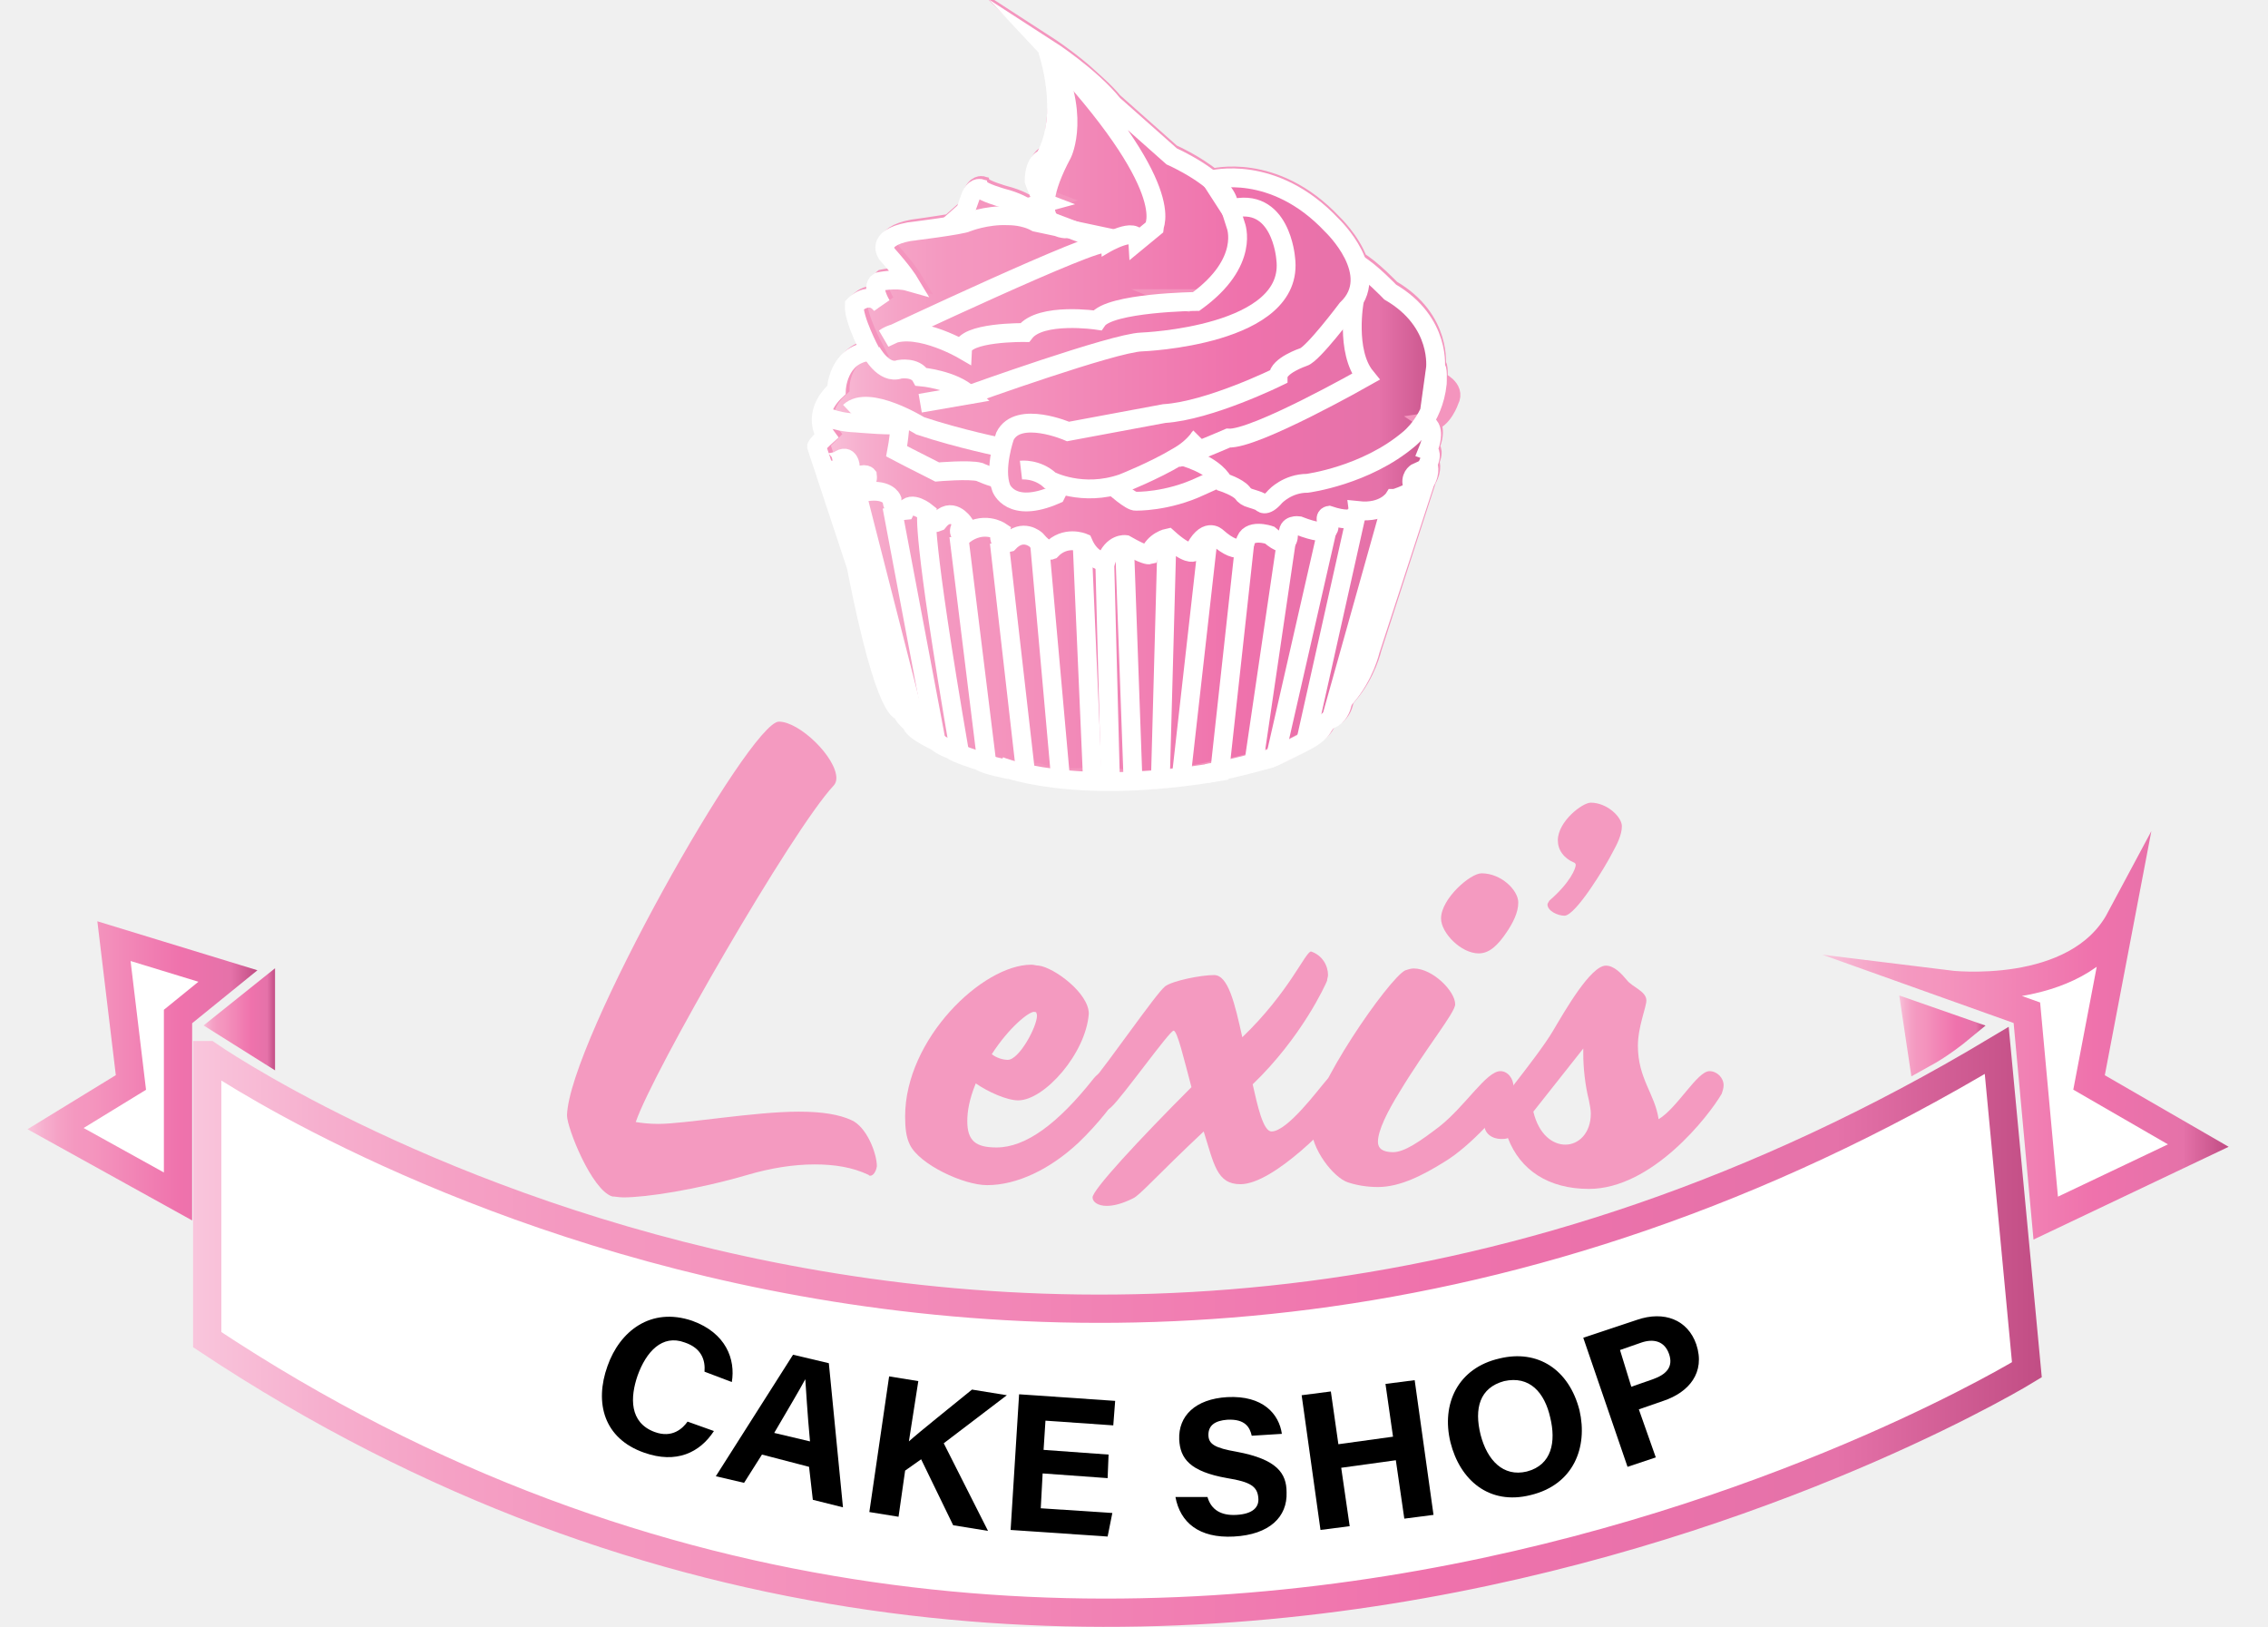
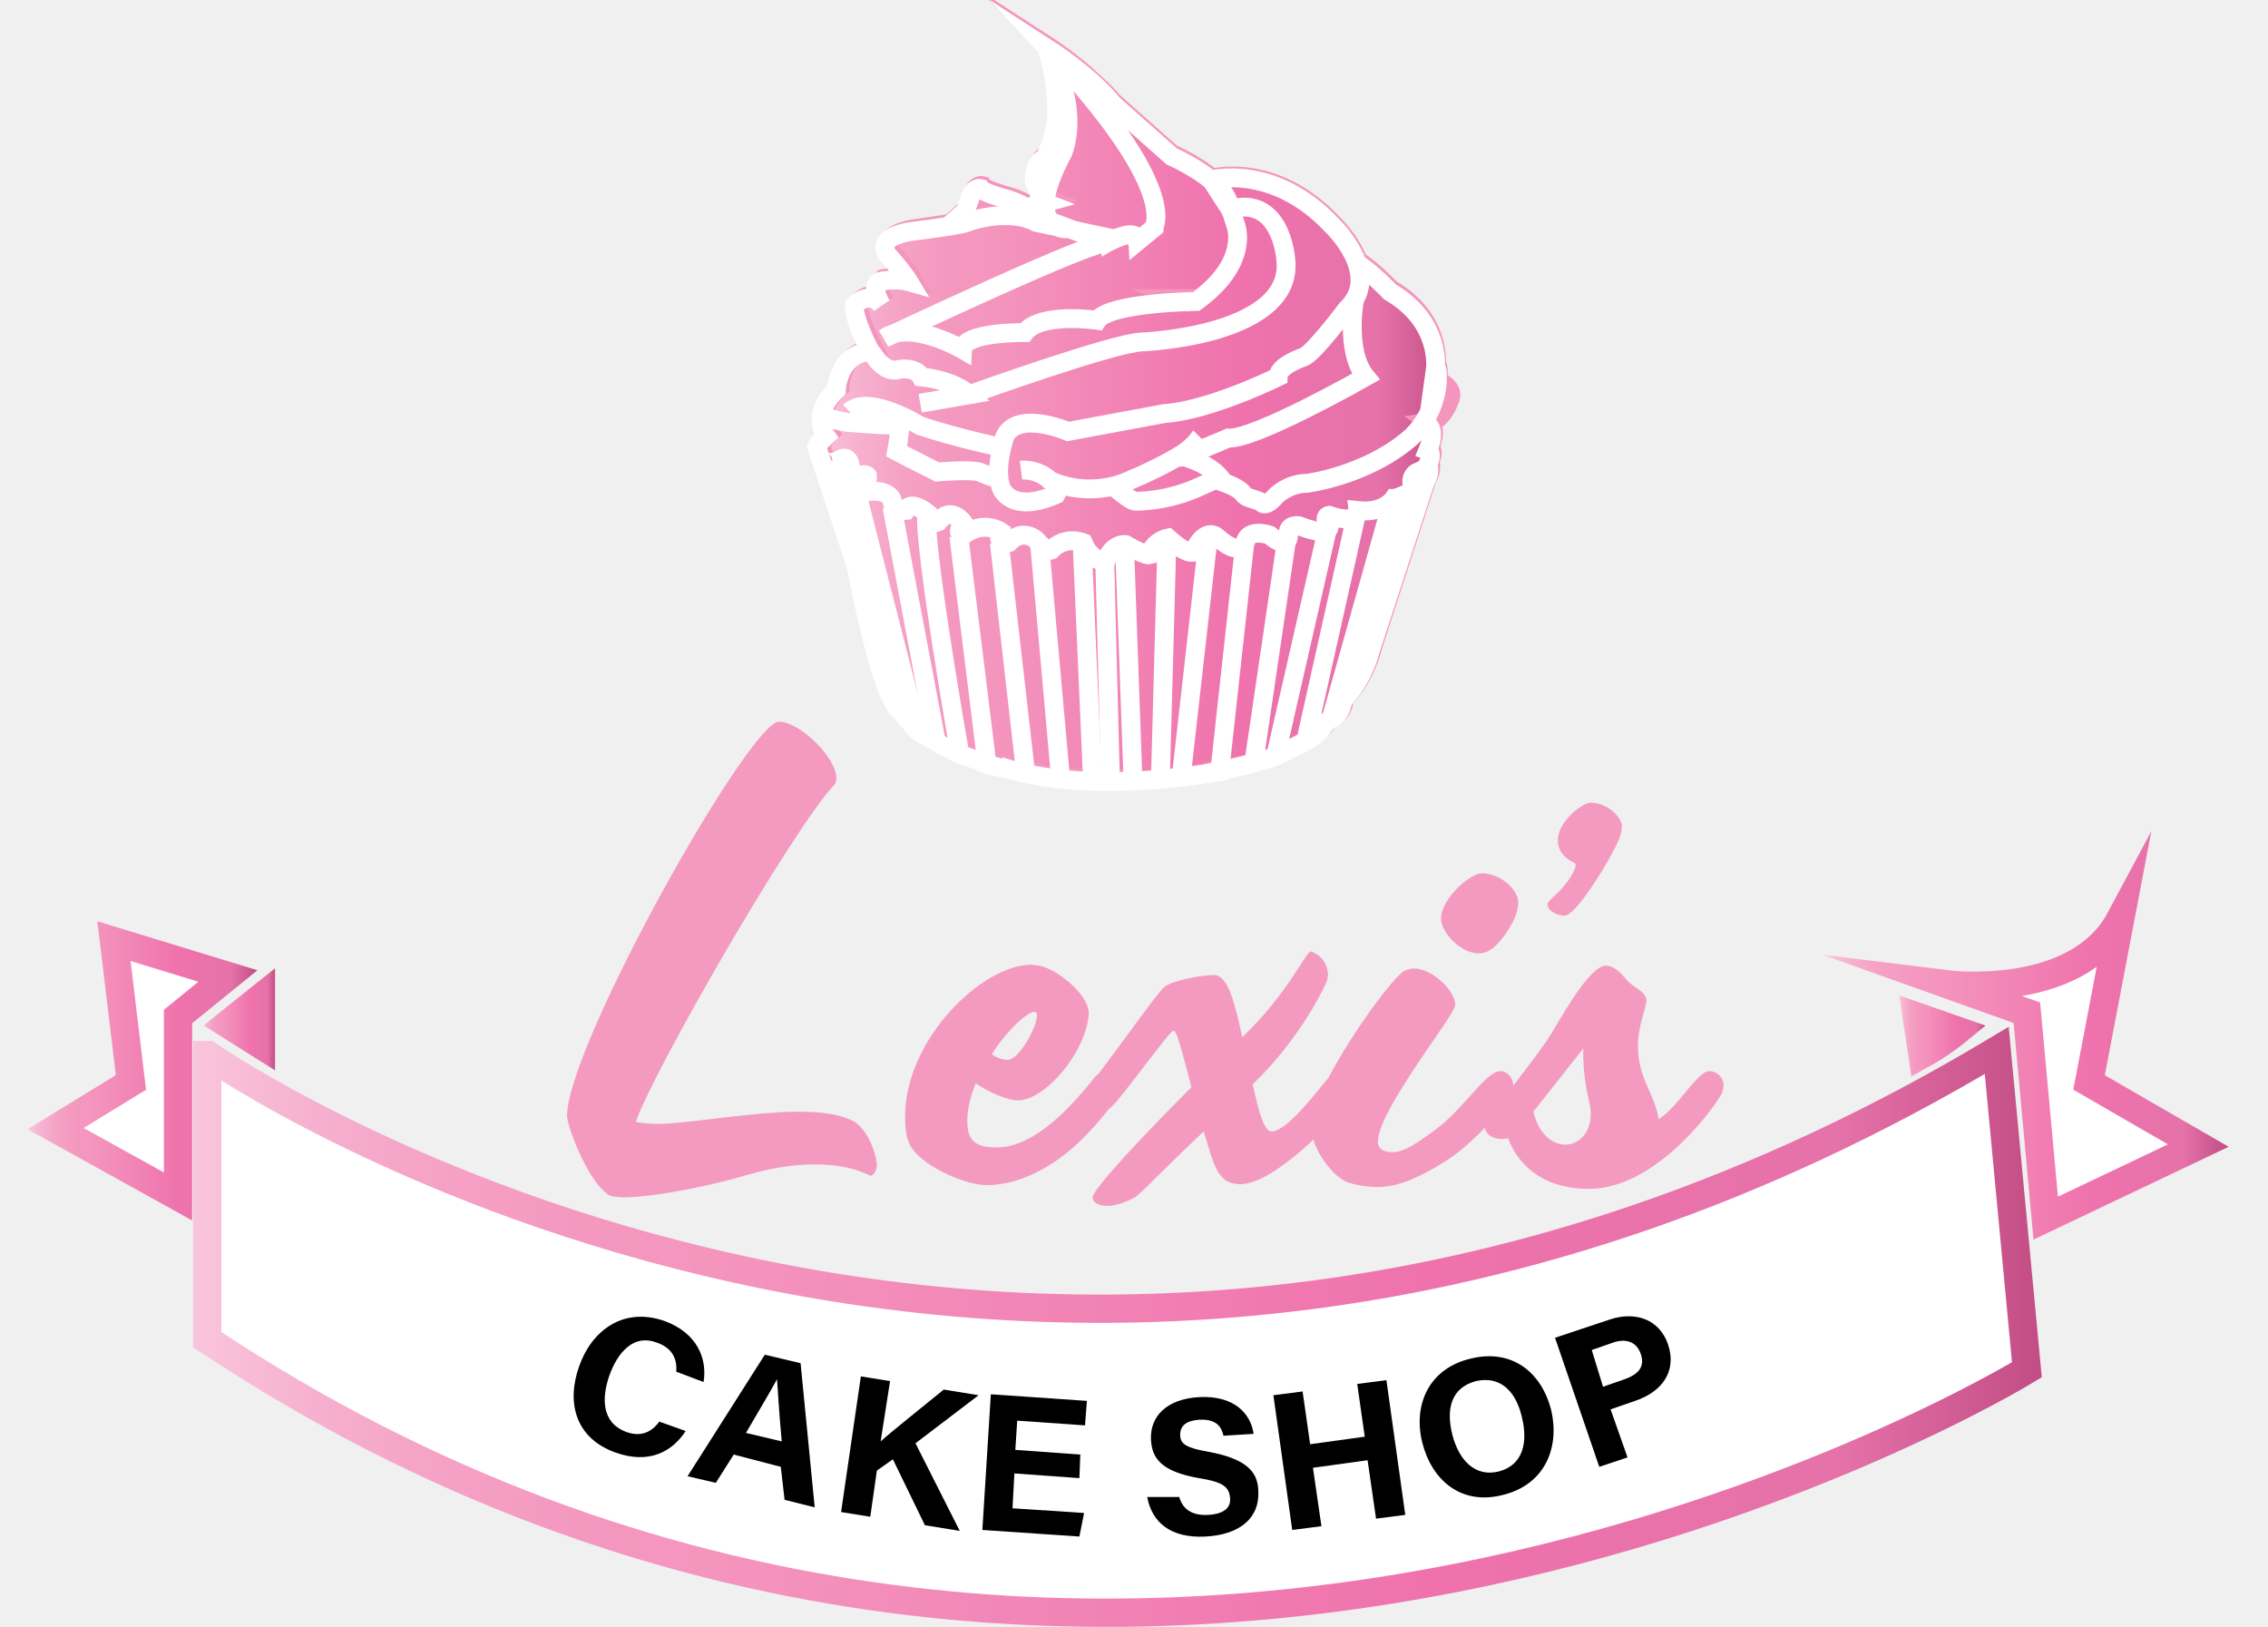
<svg xmlns="http://www.w3.org/2000/svg" version="1.1" x="0px" y="0px" viewBox="0 0 240.8 172.7" style="enable-background:new 0 0 240.8 172.7;" xml:space="preserve">
  <style type="text/css">
	.st0{fill:url(#SVGID_1_);stroke:#F495BE;stroke-width:2;stroke-miterlimit:10;}
	.st1{fill:none;stroke:#FFFFFF;stroke-width:2;stroke-miterlimit:10;}
- 	.st2{fill:#FFFFFF;stroke:url(#SVGID_00000068645288503618268200000011133302248012272051_);stroke-width:3;stroke-miterlimit:10;}
- 	.st3{fill:#FFFFFF;stroke:url(#SVGID_00000022541276546897128470000013867021752223766181_);stroke-width:3;stroke-miterlimit:10;}
- 	.st4{fill:#FFFFFF;stroke:url(#SVGID_00000108294379559691418230000001162205607594864009_);stroke-width:3;stroke-miterlimit:10;}
- 	.st5{fill:#FFFFFF;stroke:url(#SVGID_00000121991471424412265170000001704011184733054108_);stroke-width:3;stroke-miterlimit:10;}
- 	.st6{fill:#FFFFFF;stroke:url(#SVGID_00000123400013945425865450000006787994434513277063_);stroke-width:3;stroke-miterlimit:10;}
+ 	.st2{fill:#FFFFFF;stroke:url(#SVGID_00000072971038414226219850000004718771767869889710_);stroke-width:3;stroke-miterlimit:10;}
+ 	.st3{fill:#FFFFFF;stroke:url(#SVGID_00000052104176096686871280000007112384488018197662_);stroke-width:3;stroke-miterlimit:10;}
+ 	.st4{fill:#FFFFFF;stroke:url(#SVGID_00000124877753931288079880000015469152397947885463_);stroke-width:3;stroke-miterlimit:10;}
+ 	.st5{fill:#FFFFFF;stroke:url(#SVGID_00000013910647245880049700000007021432529293559709_);stroke-width:3;stroke-miterlimit:10;}
+ 	.st6{fill:#FFFFFF;stroke:url(#SVGID_00000146489390741902851440000010415495283485616272_);stroke-width:3;stroke-miterlimit:10;}
	.st7{fill:#F49AC0;}
</style>
  <g id="Layer_2">
</g>
  <g id="Layer_7">
    <g>
      <linearGradient id="SVGID_1_" gradientUnits="userSpaceOnUse" x1="86.846" y1="43.844" x2="153.929" y2="43.844">
        <stop offset="0" style="stop-color:#F9C5DC" />
        <stop offset="3.224864e-03" style="stop-color:#F9C4DB" />
        <stop offset="6.948832e-02" style="stop-color:#F6AFCE" />
        <stop offset="0.137" style="stop-color:#F5A1C5" />
        <stop offset="0.207" style="stop-color:#F498C0" />
        <stop offset="0.281" style="stop-color:#F495BE" />
        <stop offset="0.668" style="stop-color:#EF72AC" />
        <stop offset="0.888" style="stop-color:#E572A9" />
        <stop offset="1" style="stop-color:#C14D84" />
      </linearGradient>
      <path class="st0" d="M152.7,40.4c0,0,0.1-2-0.2-1.5c0,0,0.7-5-4.8-8.2c0,0-2.1-2.2-3.5-3c-0.8-2.2-2.7-4-2.7-4    c-6.2-6.6-12.8-4.8-12.8-4.8c-1.8-1.5-4.3-2.6-4.3-2.6l-6.2-5.5c-0.9-1.1-2.2-2.2-3.3-3.2h0c-1.9-1.6-3.6-2.7-3.6-2.7c0,0,0,0,0,0    c0.5,0.5,0.9,1,1.4,1.5v0l-0.1,1.2c-0.3-0.8-0.7-1.7-1.2-2.7c0.1,0.2,0.8,2.4,1,5.2v0l-0.5,4.6c-0.2,0.6-0.4,1.2-0.7,1.7    c0,0-1.1,0.3-1.1,2.4c0,0,0.7,2.1,1.2,2.3l-2.2,0.6l-1.8,0.8c0.6,0,1.1,0.1,1.7,0.2l-0.5,0.4l-1.2-0.6c-1,0-1.9,0.1-2.6,0.3    l4.4-1.1c0,0-0.9-0.6-2.5-1c0,0-2.1-0.6-2.3-1c0,0-0.7-0.2-1.1,1l-0.5,1.4l-1.8,1.6l2.9-0.7c-0.4,0.1-0.7,0.2-0.7,0.2    c-0.2,0.1-1.1,0.3-2.2,0.5h0c-1.8,0.3-4,0.6-4,0.6c-3.7,0.7-2.3,2.4-2.3,2.4c1.7,1.9,2.3,2.9,2.3,2.9c-1.4-0.4-3.2,0-3.2,0    c-0.9,0.6,0.3,2.5,0.3,2.5c-1.4-1.7-2.9,0-2.9,0c-0.1,1.5,1.7,4.9,1.7,4.9c-3.6,0.3-3.6,4.1-3.6,4.1c-1,0.9-1.5,1.8-1.6,2.6    c-0.2,1.4,0.5,2.3,0.5,2.3c-1,1-1,1.1-1,1.1l0.6,1.8l-0.1,0c0,0.1,0.1,0.2,0.2,0.2L91,59.9c3.1,16.5,4.9,15.4,4.9,15.4    c0,0.4,1,1.3,1,1.3c0,0.2,0.2,0.5,0.5,0.7v0c0.8,0.6,2.1,1.2,2.1,1.2c0.6,0.6,1.7,0.9,1.7,0.9c0,0.1,0.3,0.3,0.7,0.4    c0.9,0.4,2.2,0.8,2.2,0.8c0.1,0.1,0.4,0.2,0.7,0.3c0.9,0.3,2.5,0.6,2.5,0.6c0.2,0.3,2.9,0.5,2.9,0.5c2.1,0.8,4.8,0.5,4.8,0.5    c0.4,0.1,0.7,0.2,1.1,0.2c1.4,0.2,2.7-0.1,2.7-0.1c0.5,0.1,1.1,0.2,1.7,0.2c1.6,0,3.5-0.2,5-0.4c1.6-0.2,2.8-0.5,2.8-0.5    c0.4-0.1,0.8-0.1,1.3-0.2c1.2-0.2,2.5-0.6,3.5-0.8c1.2-0.3,2-0.6,2-0.6c0.1,0,0.2-0.1,0.3-0.1c1.3-0.5,3.2-1.6,3.2-1.6    c1.4-0.8,1.9-1.3,2.1-1.7c0.1-0.3,0.4-0.5,0.7-0.7c0.9-0.4,1.2-1.2,1.3-1.7c0.1-0.3,0.2-0.5,0.4-0.7c2-2.3,2.6-5,2.6-5l5.8-17.9    c0.7-1.2,0.3-1.9,0.3-1.9c0.6-1.3,0-1.5,0-1.5c0.9-2.1,0-2.7,0-2.7c1.4-0.2,2.1-2.3,2.1-2.3C154.6,41.2,152.7,40.4,152.7,40.4z     M125.8,31.9l-0.5-0.2c0.2,0,0.4,0,0.6,0L125.8,31.9z" />
      <path class="st1" d="M111.3,5.2c0,0,4.5,2.9,6.9,5.9l6.2,5.5c0,0,5.2,2.3,6,4.8c0.8,2.5,0.8,2.5,0.8,2.5s1.6,3.9-4.2,8.1    c0,0-9.2,0.1-10.5,2c0,0-6-0.9-7.7,1.3c0,0-6.5-0.1-6.6,1.8c0,0-5.5-3.2-8.3-1.2c0,0,22.9-10.8,23.4-10c0,0,3.4-2,3.5-0.3l1.7-1.4    C122.5,24,125.3,20.1,111.3,5.2z" />
      <line class="st1" x1="111.5" y1="23.5" x2="117.3" y2="25.7" />
      <path class="st1" d="M92.5,37.3c0,0,1.3,2.5,3,1.9c0,0,1.7-0.3,2.3,0.8c0,0,3.4,0.3,5.1,1.9l-5.2,0.9" />
      <path class="st1" d="M102.9,41.9c0,0,15.3-5.5,18.3-5.6c0,0,16.4-0.6,15.3-8.9c0,0-0.5-6.7-5.9-5.2l-2-3.1c0,0,6.6-1.8,12.8,4.8    c0,0,5.5,5.2,1.6,8.9c0,0-3.6,4.8-4.6,5.1c0,0-2.7,0.9-2.7,2.1c0,0-7.3,3.6-12.1,3.9l-10.2,1.9c0,0-5.3-2.3-6.7,0.5    c0,0-1.2,3.4-0.4,5.5c0,0,1,2.8,5.8,0.7l0.5-1" />
      <path class="st1" d="M108.4,49.9c0,0,1.7-0.2,3.1,1.1c0,0,3.4,1.8,7.7,0.3c0,0,3.3-1.3,5.8-2.8c0.9-0.5,1.6-1.1,2.1-1.7    c0.1-0.1,0.2-0.3,0.3-0.4" />
      <path class="st1" d="M106.4,47.5c0,0-4.5-0.9-8.7-2.3c0,0-5.5-3.4-7.5-1.5" />
      <path class="st1" d="M87.3,44c0,0,1.1,0.8,3.6,0.9c0,0,4.5,0.4,4.6,0.1" />
      <path class="st1" d="M95.6,44c0,0,0,1.8-0.4,3.9c0,0,1.9,1,4.3,2.2c0,0,3.4-0.3,4.5,0c0,0,1.3,0.6,2.1,0.7" />
      <path class="st1" d="M129.5,50.7l-2,0.9c-3.6,1.7-6.9,1.6-6.9,1.6c-0.5,0.1-2.4-1.6-2.4-1.6" />
      <path class="st1" d="M143.8,31.9c0,0-1,5.4,1.2,8.1c0,0-11.8,6.7-14.6,6.5c0,0-3.9,1.7-5.4,2.1" />
      <path class="st1" d="M125.4,48.4c0,0,3.4,0.8,4.5,2.8c0,0,1.5,0.5,2,1.1c0.2,0.3,0.5,0.5,0.9,0.6c0.3,0.1,0.7,0.2,1.1,0.4    c0,0,0.4,0.7,1.5-0.6c0,0,1.3-1.4,3.4-1.4c0,0,6.2-0.8,10.8-4.7c0,0,2.6-2,3-5.9c0,0,0.1-2-0.2-1.5c0,0,0.7-5-4.8-8.2    c0,0-2.1-2.2-3.5-3" />
      <path class="st1" d="M107.2,81.7c0,0-2.7-0.5-3.1-0.9c0,0-2.9-0.9-3-1.2c0,0-1-0.3-1.7-0.9c0,0-2.6-1.2-2.6-1.9c0,0-1-0.8-1-1.3    c0,0-1.7,1-4.9-15.4l-4.2-12.7c0,0,0-0.2,1-1.1c0,0-1.7-2.3,1.1-4.9c0,0,0.1-3.8,3.6-4.1c0,0-1.8-3.4-1.7-4.9c0,0,1.6-1.7,2.9,0    c0,0-1.2-1.9-0.3-2.5c0,0,1.8-0.4,3.2,0c0,0-0.6-1-2.3-2.9c0,0-1.4-1.7,2.3-2.4c0,0,5.7-0.7,6.2-1c0,0,2-0.8,4.3-0.7    c1,0,2.1,0.2,3,0.7l3.3,0.7c0,0-4.9,0.2-0.5-8c0,0,2.1-4.3-1.6-11c0,0,2.4,6.8-0.3,11.5c0,0-1.1,0.3-1.1,2.4c0,0,0.7,2.1,1.2,2.3    l-2.2,0.6l-1.8,0.8" />
      <path class="st1" d="M151.6,45.1c0,0,0.9,0.5,0,2.7c0,0,0.6,0.2,0,1.5c0,0,0.4,0.7-0.3,1.9L145.5,69c0,0-0.6,2.7-2.6,5    c-0.2,0.2-0.3,0.4-0.4,0.7c-0.1,0.5-0.4,1.3-1.3,1.7c-0.3,0.1-0.5,0.4-0.7,0.7c-0.2,0.4-0.7,1-2.1,1.7c0,0-2.3,1.2-3.5,1.7    c0,0-4.2,1.2-6.8,1.6" />
      <path class="st1" d="M108.9,22c0,0-0.9-0.6-2.5-1c0,0-2.1-0.6-2.3-1c0,0-0.7-0.2-1.1,1l-0.5,1.4l-1.8,1.6" />
      <path class="st1" d="M151.3,51.1l-0.8-1c0,0-0.7,0.3-0.6,1.2c0,0,0.9,0.5-0.5,1.1c0,0-1.1,0.5-1.4,0.5c0,0-1,1.6-3.8,1.3    c0,0,0.2,1.6-3.1,0.5c0,0-0.7,0.1,0,1.1c0,0,0.4,1.4-3.2,0c0,0-1.3-0.2-1.1,1c0,0,0.1,1.8-2,0c0,0-2.3-0.8-2.6,0.8    c0,0-0.4,1.7-3-0.6c0,0-1.2-1.2-2.5,1.6c0,0-0.6,0.4-2.7-1.5c0,0-1.5,0.3-2,1.8c0,0-0.4,0.1-2.5-1.1c0,0-1.4-0.2-2.1,1.8    c0,0-1.5,0.1-2.4-2c0,0-1.9-0.8-3.4,0.8c0,0-0.5,0.2-1.6-1.1c0,0-1.4-1.3-2.9,0.3c0,0-1.3,0.4-0.9-1.2c0,0-1.8-1.2-3.9,0.4    c0,0-1-0.1,0-1.3c0,0-1.3-1.9-2.7-0.1c0,0-1.4,0.6-1.2-1c0,0-1.7-1.4-2.3-0.2c0,0-1.4,0.2-1.4-1.2c0,0-0.5-1.3-3.2-0.7    c0,0-1,0.1,0-0.8c0,0,0.7-0.2,0.6-1c0,0-0.4-0.5-1.8,0.5c0,0-2-0.3,0-1.4c0,0-0.1-1.6-1.3-0.7c0,0-1.6,0.5-1.6,0" />
      <line class="st1" x1="150.1" y1="51.9" x2="143.5" y2="73.3" />
      <line class="st1" x1="147.9" y1="52.9" x2="141.3" y2="76.4" />
      <line class="st1" x1="144.1" y1="54.2" x2="138.6" y2="78.8" />
      <line class="st1" x1="140.9" y1="56.3" x2="135.4" y2="80.4" />
      <line class="st1" x1="136.6" y1="57.3" x2="133.1" y2="81.1" />
      <path class="st1" d="M106.1,81.3c0,0,7.6,3.3,23.4,0.6l2.7-24.6" />
      <line class="st1" x1="128.3" y1="56.9" x2="125.4" y2="82.6" />
      <line class="st1" x1="123.9" y1="57.2" x2="123.2" y2="82.8" />
      <line class="st1" x1="119.4" y1="58" x2="120.3" y2="83" />
      <line class="st1" x1="117.3" y1="59.8" x2="117.9" y2="82.8" />
      <line class="st1" x1="114.9" y1="57.8" x2="116" y2="83" />
      <line class="st1" x1="110.4" y1="58" x2="112.6" y2="82.6" />
      <line class="st1" x1="106.1" y1="57.6" x2="108.9" y2="82.1" />
      <line class="st1" x1="101.8" y1="56.9" x2="104.8" y2="81.2" />
      <path class="st1" d="M98.4,54.6c0,0-0.6,1.6,3.5,25.4" />
      <line class="st1" x1="94.7" y1="53.8" x2="99.4" y2="78.7" />
      <line class="st1" x1="91" y1="52.5" x2="97.4" y2="77.5" />
      <line class="st1" x1="89.4" y1="50.7" x2="95.8" y2="75.6" />
    </g>
  </g>
  <g id="Layer_3">
-     <linearGradient id="SVGID_00000122688808363020225160000001209328772259193259_" gradientUnits="userSpaceOnUse" x1="20.625" y1="140.826" x2="216.89" y2="140.826">
+     <linearGradient id="SVGID_00000183932883337951969850000017269345833354459540_" gradientUnits="userSpaceOnUse" x1="20.625" y1="140.826" x2="216.89" y2="140.826">
      <stop offset="0" style="stop-color:#F9C5DC" />
      <stop offset="3.224864e-03" style="stop-color:#F9C4DB" />
      <stop offset="6.948832e-02" style="stop-color:#F6AFCE" />
      <stop offset="0.137" style="stop-color:#F5A1C5" />
      <stop offset="0.207" style="stop-color:#F498C0" />
      <stop offset="0.281" style="stop-color:#F495BE" />
      <stop offset="0.668" style="stop-color:#EF72AC" />
      <stop offset="0.888" style="stop-color:#E572A9" />
      <stop offset="1" style="stop-color:#C14D84" />
    </linearGradient>
-     <path style="fill:#FFFFFF;stroke:url(#SVGID_00000122688808363020225160000001209328772259193259_);stroke-width:3;stroke-miterlimit:10;" d="   M22.1,112c0,0,87.4,60.9,189.9-0.5l3.2,33.9c0,0-97.9,60.1-193.2-3.2V112z" />
-     <linearGradient id="SVGID_00000030457505924434515950000008163776950797182631_" gradientUnits="userSpaceOnUse" x1="201.599" y1="109.982" x2="210.814" y2="109.982">
+     <path style="fill:#FFFFFF;stroke:url(#SVGID_00000183932883337951969850000017269345833354459540_);stroke-width:3;stroke-miterlimit:10;" d="   M22.1,112c0,0,87.4,60.9,189.9-0.5l3.2,33.9c0,0-97.9,60.1-193.2-3.2V112z" />
+     <linearGradient id="SVGID_00000060024106771433614470000004074799334347903897_" gradientUnits="userSpaceOnUse" x1="201.599" y1="109.982" x2="210.814" y2="109.982">
      <stop offset="0" style="stop-color:#F9C5DC" />
      <stop offset="3.224864e-03" style="stop-color:#F9C4DB" />
      <stop offset="6.948832e-02" style="stop-color:#F6AFCE" />
      <stop offset="0.137" style="stop-color:#F5A1C5" />
      <stop offset="0.207" style="stop-color:#F498C0" />
      <stop offset="0.281" style="stop-color:#F495BE" />
      <stop offset="0.668" style="stop-color:#EF72AC" />
      <stop offset="0.888" style="stop-color:#E572A9" />
      <stop offset="1" style="stop-color:#C14D84" />
    </linearGradient>
-     <path style="fill:#FFFFFF;stroke:url(#SVGID_00000030457505924434515950000008163776950797182631_);stroke-width:3;stroke-miterlimit:10;" d="   M203.5,107.9l4.3,1.5c0,0-1.7,1.4-3.7,2.5L203.5,107.9z" />
-     <linearGradient id="SVGID_00000106839192743337550130000008950039418609680571_" gradientUnits="userSpaceOnUse" x1="21.523" y1="108.211" x2="29.227" y2="108.211">
+     <path style="fill:#FFFFFF;stroke:url(#SVGID_00000060024106771433614470000004074799334347903897_);stroke-width:3;stroke-miterlimit:10;" d="   M203.5,107.9l4.3,1.5c0,0-1.7,1.4-3.7,2.5L203.5,107.9z" />
+     <linearGradient id="SVGID_00000134930590131506280590000006085620458218380712_" gradientUnits="userSpaceOnUse" x1="21.523" y1="108.211" x2="29.227" y2="108.211">
      <stop offset="0" style="stop-color:#F9C5DC" />
      <stop offset="3.224864e-03" style="stop-color:#F9C4DB" />
      <stop offset="6.948832e-02" style="stop-color:#F6AFCE" />
      <stop offset="0.137" style="stop-color:#F5A1C5" />
      <stop offset="0.207" style="stop-color:#F498C0" />
      <stop offset="0.281" style="stop-color:#F495BE" />
      <stop offset="0.668" style="stop-color:#EF72AC" />
      <stop offset="0.888" style="stop-color:#E572A9" />
      <stop offset="1" style="stop-color:#C14D84" />
    </linearGradient>
-     <polygon style="fill:#FFFFFF;stroke:url(#SVGID_00000106839192743337550130000008950039418609680571_);stroke-width:3;stroke-miterlimit:10;" points="   24.2,108.7 27.7,110.9 27.7,105.9  " />
-     <linearGradient id="SVGID_00000041266920784809315670000008205277113325082539_" gradientUnits="userSpaceOnUse" x1="193.772" y1="109.93" x2="236.532" y2="109.93">
+     <polygon style="fill:#FFFFFF;stroke:url(#SVGID_00000134930590131506280590000006085620458218380712_);stroke-width:3;stroke-miterlimit:10;" points="   24.2,108.7 27.7,110.9 27.7,105.9  " />
+     <linearGradient id="SVGID_00000090282202603455379260000017430813261460945319_" gradientUnits="userSpaceOnUse" x1="193.772" y1="109.93" x2="236.532" y2="109.93">
      <stop offset="0" style="stop-color:#F9C5DC" />
      <stop offset="3.224864e-03" style="stop-color:#F9C4DB" />
      <stop offset="6.948832e-02" style="stop-color:#F6AFCE" />
      <stop offset="0.137" style="stop-color:#F5A1C5" />
      <stop offset="0.207" style="stop-color:#F498C0" />
      <stop offset="0.281" style="stop-color:#F495BE" />
      <stop offset="0.668" style="stop-color:#EF72AC" />
      <stop offset="0.888" style="stop-color:#E572A9" />
      <stop offset="1" style="stop-color:#C14D84" />
    </linearGradient>
-     <path style="fill:#FFFFFF;stroke:url(#SVGID_00000041266920784809315670000008205277113325082539_);stroke-width:3;stroke-miterlimit:10;" d="   M206.8,104.5c0,0,13.7,1.7,18.3-6.9l-3.3,17.3l11.6,6.7l-16.2,7.7l-2-21.8L206.8,104.5z" />
-     <linearGradient id="SVGID_00000031903406835356987810000017822840161987253436_" gradientUnits="userSpaceOnUse" x1="2.961" y1="113.702" x2="27.258" y2="113.702">
+     <path style="fill:#FFFFFF;stroke:url(#SVGID_00000090282202603455379260000017430813261460945319_);stroke-width:3;stroke-miterlimit:10;" d="   M206.8,104.5c0,0,13.7,1.7,18.3-6.9l-3.3,17.3l11.6,6.7l-16.2,7.7l-2-21.8L206.8,104.5z" />
+     <linearGradient id="SVGID_00000044882515832890839320000011733698748284367544_" gradientUnits="userSpaceOnUse" x1="2.961" y1="113.702" x2="27.258" y2="113.702">
      <stop offset="0" style="stop-color:#F9C5DC" />
      <stop offset="3.224864e-03" style="stop-color:#F9C4DB" />
      <stop offset="6.948832e-02" style="stop-color:#F6AFCE" />
      <stop offset="0.137" style="stop-color:#F5A1C5" />
      <stop offset="0.207" style="stop-color:#F498C0" />
      <stop offset="0.281" style="stop-color:#F495BE" />
      <stop offset="0.668" style="stop-color:#EF72AC" />
      <stop offset="0.888" style="stop-color:#E572A9" />
      <stop offset="1" style="stop-color:#C14D84" />
    </linearGradient>
-     <polygon style="fill:#FFFFFF;stroke:url(#SVGID_00000031903406835356987810000017822840161987253436_);stroke-width:3;stroke-miterlimit:10;" points="   24.2,103.6 18.9,107.9 18.9,127 5.9,119.8 13.9,114.9 12.1,99.9  " />
+     <polygon style="fill:#FFFFFF;stroke:url(#SVGID_00000044882515832890839320000011733698748284367544_);stroke-width:3;stroke-miterlimit:10;" points="   24.2,103.6 18.9,107.9 18.9,127 5.9,119.8 13.9,114.9 12.1,99.9  " />
    <g>
-       <path d="M75.8,151.9c-1.5,2.3-4,3.5-7.4,2.3c-4.3-1.5-5.3-5.3-3.9-9.2c1.3-3.7,4.6-6.3,9-4.8c3.6,1.3,4.6,4.1,4.2,6.5l-2.9-1.1    c0.1-1.2-0.3-2.5-2.1-3.1c-2.4-0.9-4.1,1-5,3.5c-0.8,2.3-0.9,5,1.8,6c1.9,0.7,3-0.4,3.5-1.1L75.8,151.9z" />
-       <path d="M80.9,154.4l-1.9,3l-3-0.7l8.2-12.9l3.8,0.9l1.5,15.3l-3.2-0.8l-0.4-3.5L80.9,154.4z M86,153c-0.3-3.2-0.4-5.3-0.5-6.6    l0,0c-0.7,1.3-1.9,3.3-3.3,5.7L86,153z" />
-       <path d="M94.4,146.1l3.1,0.5l-1,6.4c1.1-1,4.5-3.7,6.7-5.5l3.7,0.6l-6.7,5.1l4.7,9.3l-3.7-0.6l-3.4-7l-1.7,1.2l-0.7,4.9l-3.1-0.5    L94.4,146.1z" />
-       <path d="M117.6,156.9l-6.9-0.5l-0.2,3.7l7.6,0.5l-0.5,2.5l-10.3-0.7l0.9-14.4l10.2,0.7l-0.2,2.6l-7.2-0.5l-0.2,3.1l6.9,0.5    L117.6,156.9z" />
-       <path d="M128.2,158.9c0.4,1.4,1.5,2,3.1,1.9c1.7-0.1,2.4-0.8,2.3-1.8c-0.1-1.2-0.8-1.7-3.3-2.1c-4-0.7-5-2.1-5.1-4.1    c-0.1-2.5,1.7-4.3,5.1-4.5c3.8-0.2,5.5,1.8,5.8,3.9l-3.2,0.2c-0.2-0.9-0.7-1.8-2.6-1.7c-1.3,0.1-2,0.6-2,1.6c0,1,0.7,1.4,3,1.8    c4.3,0.8,5.3,2.3,5.3,4.3c0.1,2.6-1.8,4.5-5.6,4.7c-3.7,0.2-5.7-1.5-6.2-4.2L128.2,158.9z" />
-       <path d="M138.2,148.1l3.1-0.4l0.8,5.6l5.8-0.8l-0.8-5.6l3.1-0.4l2,14.3l-3.1,0.4l-0.9-6.2l-5.8,0.8l0.9,6.2l-3.1,0.4L138.2,148.1z    " />
-       <path d="M167.7,149.7c0.9,3.9-0.6,7.9-5.2,9c-4.4,1.1-7.5-1.6-8.5-5.6c-1-4.1,0.8-7.9,5.2-8.9    C163.3,143.2,166.6,145.4,167.7,149.7z M157.2,152.3c0.7,2.7,2.4,4.5,4.9,3.9c2.7-0.7,3.1-3.2,2.5-5.7c-0.6-2.7-2.2-4.5-4.9-3.9    C157.1,147.3,156.5,149.5,157.2,152.3z" />
-       <path d="M168.1,142l5.7-1.9c2.9-1,5.4,0,6.3,2.6c1,3-0.8,5.1-3.5,6l-2.6,0.9l1.8,5.1l-3,1L168.1,142z M173.2,147.2l2.3-0.8    c1.4-0.5,2.2-1.3,1.7-2.7c-0.5-1.4-1.7-1.6-2.9-1.2l-2.3,0.8L173.2,147.2z" />
+       <path d="M72.8,151.9c-1.5,2.3-4,3.5-7.4,2.3c-4.3-1.5-5.3-5.3-3.9-9.2c1.3-3.7,4.6-6.3,9-4.8c3.6,1.3,4.6,4.1,4.2,6.5l-2.9-1.1    c0.1-1.2-0.3-2.5-2.1-3.1c-2.4-0.9-4.1,1-5,3.5c-0.8,2.3-0.9,5,1.8,6c1.9,0.7,3-0.4,3.5-1.1L72.8,151.9z" />
+       <path d="M77.9,154.4l-1.9,3l-3-0.7l8.2-12.9l3.8,0.9l1.5,15.3l-3.2-0.8l-0.4-3.5L77.9,154.4z M83,153c-0.3-3.2-0.4-5.3-0.5-6.6    l0,0c-0.7,1.3-1.9,3.3-3.3,5.7L83,153z" />
+       <path d="M91.4,146.1l3.1,0.5l-1,6.4c1.1-1,4.5-3.7,6.7-5.5l3.7,0.6l-6.7,5.1l4.7,9.3l-3.7-0.6l-3.4-7l-1.7,1.2l-0.7,4.9l-3.1-0.5    L91.4,146.1z" />
+       <path d="M114.6,156.9l-6.9-0.5l-0.2,3.7l7.6,0.5l-0.5,2.5l-10.3-0.7l0.9-14.4l10.2,0.7l-0.2,2.6l-7.2-0.5l-0.2,3.1l6.9,0.5    L114.6,156.9z" />
+       <path d="M125.2,158.9c0.4,1.4,1.5,2,3.1,1.9c1.7-0.1,2.4-0.8,2.3-1.8c-0.1-1.2-0.8-1.7-3.3-2.1c-4-0.7-5-2.1-5.1-4.1    c-0.1-2.5,1.7-4.3,5.1-4.5c3.8-0.2,5.5,1.8,5.8,3.9l-3.2,0.2c-0.2-0.9-0.7-1.8-2.6-1.7c-1.3,0.1-2,0.6-2,1.6c0,1,0.7,1.4,3,1.8    c4.3,0.8,5.3,2.3,5.3,4.3c0.1,2.6-1.8,4.5-5.6,4.7c-3.7,0.2-5.7-1.5-6.2-4.2L125.2,158.9z" />
+       <path d="M135.2,148.1l3.1-0.4l0.8,5.6l5.8-0.8l-0.8-5.6l3.1-0.4l2,14.3l-3.1,0.4l-0.9-6.2l-5.8,0.8l0.9,6.2l-3.1,0.4L135.2,148.1z    " />
+       <path d="M164.7,149.7c0.9,3.9-0.6,7.9-5.2,9c-4.4,1.1-7.5-1.6-8.5-5.6c-1-4.1,0.8-7.9,5.2-8.9    C160.3,143.2,163.6,145.4,164.7,149.7z M154.2,152.3c0.7,2.7,2.4,4.5,4.9,3.9c2.7-0.7,3.1-3.2,2.5-5.7c-0.6-2.7-2.2-4.5-4.9-3.9    C154.1,147.3,153.5,149.5,154.2,152.3z" />
+       <path d="M165.1,142l5.7-1.9c2.9-1,5.4,0,6.3,2.6c1,3-0.8,5.1-3.5,6l-2.6,0.9l1.8,5.1l-3,1L165.1,142z M170.2,147.2l2.3-0.8    c1.4-0.5,2.2-1.3,1.7-2.7c-0.5-1.4-1.7-1.6-2.9-1.2l-2.3,0.8L170.2,147.2z" />
    </g>
  </g>
  <g id="Layer_6">
</g>
  <g id="Layer_8">
    <g>
      <path class="st7" d="M92.4,124.8c-0.1,0-0.1,0-0.2-0.1c-1.7-0.8-3.6-1.1-5.7-1.1c-2.3,0-4.7,0.4-7.1,1.1    c-5.5,1.6-10.8,2.4-13.2,2.4c-0.5,0-0.9-0.1-1.2-0.1c-2.2-0.7-4.8-7.3-4.8-8.6c0.2-7.8,19.4-41.8,22.5-41.8c2.2,0,6.1,3.8,6.1,6    c0,0.3-0.1,0.6-0.3,0.8c-4.4,4.7-19.2,30.4-21,35.7c0.6,0.1,1.4,0.2,2.4,0.2c2.8,0,10.2-1.3,14.9-1.3c2.5,0,4.3,0.3,5.6,0.9    c1.6,0.7,2.7,3.5,2.7,4.9C93,124.4,92.7,124.8,92.4,124.8z" />
      <path class="st7" d="M114.5,121.3c-3,2.8-6.5,4.5-9.7,4.5c-2.5,0-7.2-2.2-8.2-4.3c-0.4-0.8-0.5-1.8-0.5-3    c0-8.2,8.2-16.1,13.4-16.1c0.3,0,0.5,0.1,0.8,0.1c1.6,0.2,5.3,2.9,5.3,5.1c-0.3,4.2-4.7,9.2-7.5,9.2c-1.2,0-3.2-0.9-4.5-1.8    c-0.7,1.7-0.9,3-0.9,4c0,2.1,0.9,2.8,3.1,2.8c3.1,0,6.5-2.5,10.3-7.3c0.4-0.5,0.9-0.8,1.3-0.8c0.8,0,1.5,0.8,1.5,1.7    c0,0.3-0.1,0.6-0.2,0.9C118.4,116.9,116.7,119.2,114.5,121.3z M109.8,107.4c-0.6,0-2.7,1.7-4.5,4.5c0.5,0.4,1.2,0.6,1.7,0.6    c1.2,0,3.1-3.5,3.1-4.7c0-0.2-0.1-0.3-0.1-0.4C109.9,107.5,109.9,107.4,109.8,107.4z" />
      <path class="st7" d="M131.7,125.7c-2.5,0-2.8-2.1-3.9-5.6c-5,4.7-6.8,6.8-7.5,7.1c-1.2,0.6-2.1,0.8-2.8,0.8    c-0.9,0-1.5-0.4-1.5-0.9c0-0.8,4.9-6.1,10.5-11.7c-0.8-3-1.5-6-1.9-6c-0.5,0.1-5.4,7-6.6,8.1c-0.3,0.3-0.6,0.4-1.1,0.4    c-0.8,0-1.7-0.6-1.7-1.5c0-0.4,0.2-0.9,0.6-1.4c1.9-2.2,6.9-9.5,7.9-10.3c0.8-0.6,3.8-1.2,5.2-1.2c1.5,0,2.2,3,3,6.6    c5-4.8,6.7-9.1,7.3-9.1c1.2,0.4,1.8,1.5,1.8,2.5c0,0.2-0.1,0.4-0.1,0.6c-0.2,0.5-2.7,6-7.9,11c0.5,2.2,1.1,5,2,5    c1.7,0,5-4.5,5.8-5.4c0.4-0.5,0.9-0.8,1.4-0.8c0.8,0,1.5,0.7,1.5,1.6c0,0.4-0.1,0.9-0.5,1.4C141.5,119.2,135.2,125.7,131.7,125.7z    " />
      <path class="st7" d="M153.4,123.3c-2.4,1.5-4.8,2.7-7.1,2.7c-1.2,0-2.3-0.2-3.2-0.5c-1.5-0.5-3.9-3.5-3.9-6    c0-3.8,8.3-15.7,10-16.5c0.3-0.1,0.6-0.2,0.9-0.2c2,0,4.4,2.4,4.4,3.8c0,0.9-3,4.5-5.9,9.3c-1.3,2.1-2.3,4.1-2.3,5.3    c0,0.7,0.5,1.1,1.6,1.1c1.2,0,2.8-1.1,4.9-2.7c2.8-2.2,5-5.9,6.5-5.9c0.8,0,1.4,0.8,1.4,1.7c0,0.4-0.1,0.8-0.4,1.2    C159.3,118,156.2,121.6,153.4,123.3z M157,101.2c-1.9,0-4-2.2-4-3.7c0-2.1,3.1-4.8,4.3-4.8c2.1,0,3.9,1.8,3.9,3.1    c0,1.1-0.6,2.2-1.2,3.1C159,100.4,158.1,101.2,157,101.2z" />
      <path class="st7" d="M166.1,97.2c-0.7,0-1.8-0.5-1.8-1.2c0-0.1,0.1-0.2,0.2-0.4c2.2-1.9,2.8-3.4,2.8-3.8c0-0.1-0.1-0.2-0.1-0.2    c-1.2-0.5-1.8-1.4-1.8-2.4c0-2,2.6-4,3.5-4c1.7,0,3.3,1.5,3.3,2.5c0,0.9-0.5,1.9-1,2.8C170.5,91.9,167.3,97.2,166.1,97.2z" />
      <path class="st7" d="M168.7,126.2c-4.3,0-7.3-2-8.6-5.4c-0.2,0.1-0.5,0.1-0.7,0.1c-1,0-1.8-0.6-1.8-1.5c0-0.5,5.6-7.1,7.3-10    c1.3-2.2,4-6.9,5.6-6.9c0.9,0,1.7,0.9,2.2,1.5c0.6,0.8,2.1,1.2,2.1,2.2c0,0.7-0.9,2.8-0.9,4.8c0,3.5,1.8,5.1,2.2,7.8    c2-1.2,4.1-5.1,5.4-5.1c0.8,0,1.5,0.7,1.5,1.5c0,0.3-0.1,0.6-0.2,0.9C181.4,118.5,175.4,126.2,168.7,126.2z M168.1,111.8    c0-0.2,0-0.4,0-0.5c-0.8,1-3.4,4.3-5.3,6.7c0.6,2.5,2.1,3.5,3.4,3.5c1.4,0,2.7-1.2,2.7-3.3c0-0.4-0.1-0.9-0.2-1.4    C168.3,115.2,168.1,113.4,168.1,111.8z" />
    </g>
  </g>
</svg>
